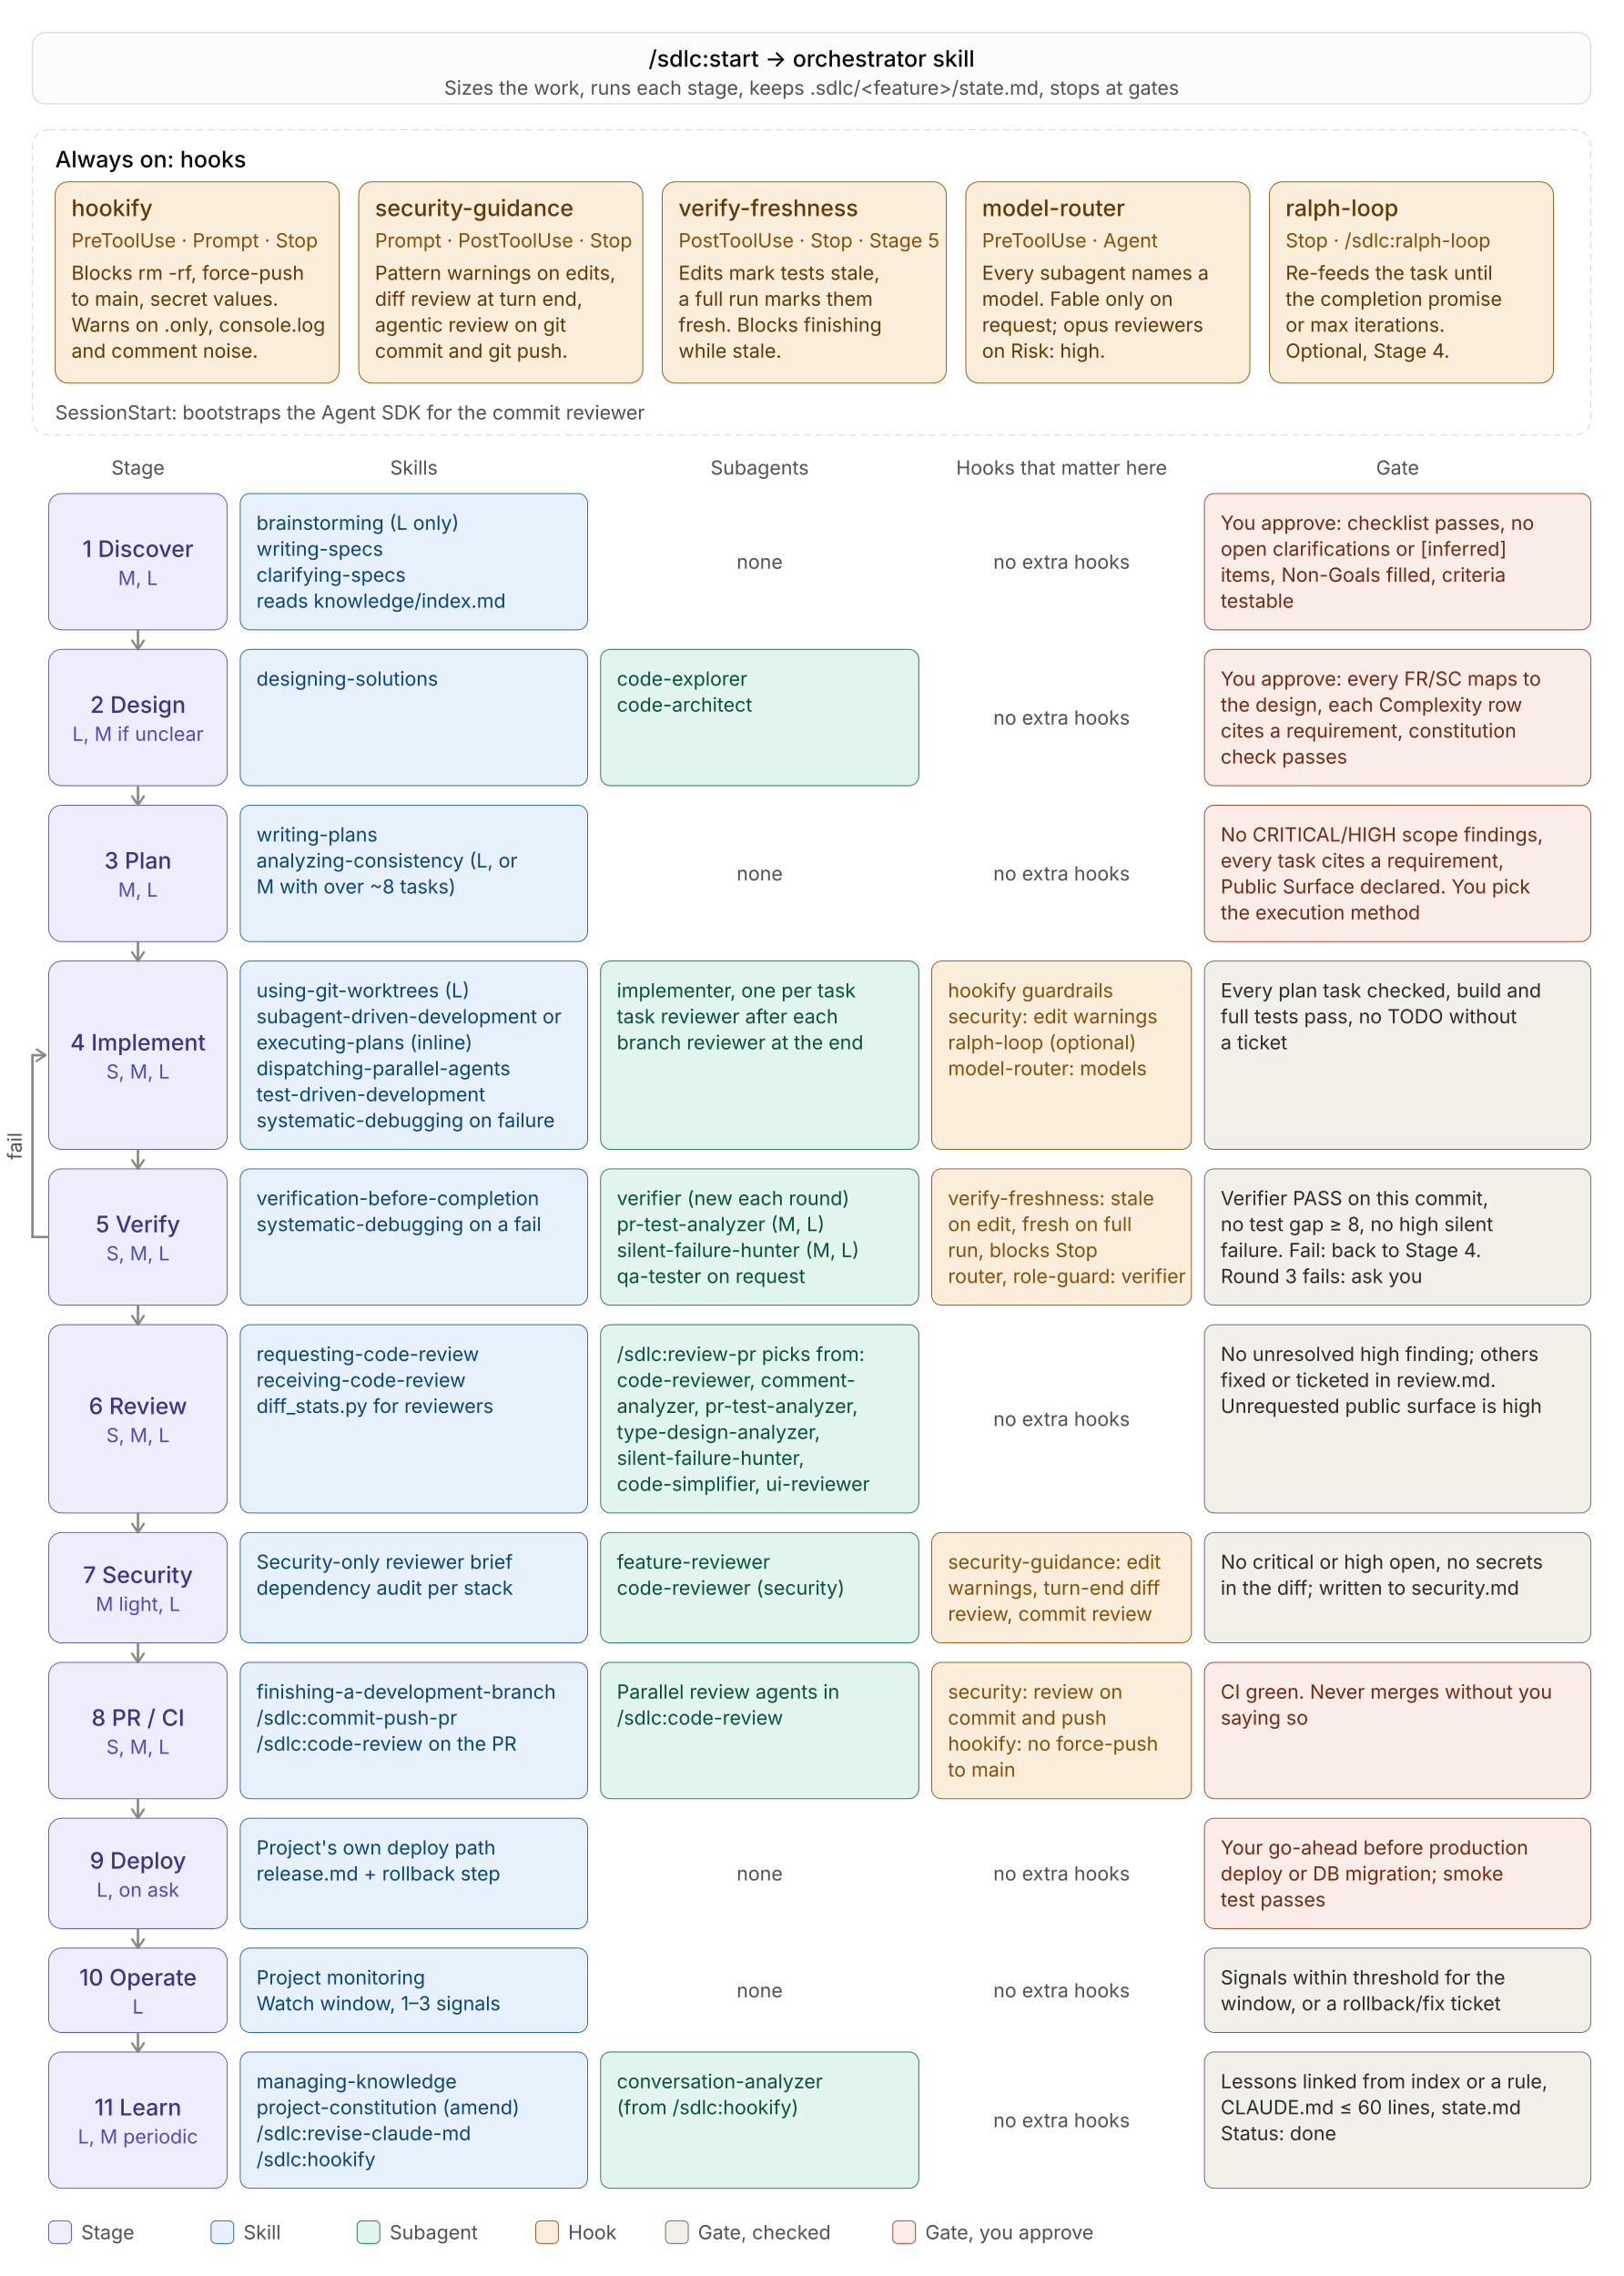
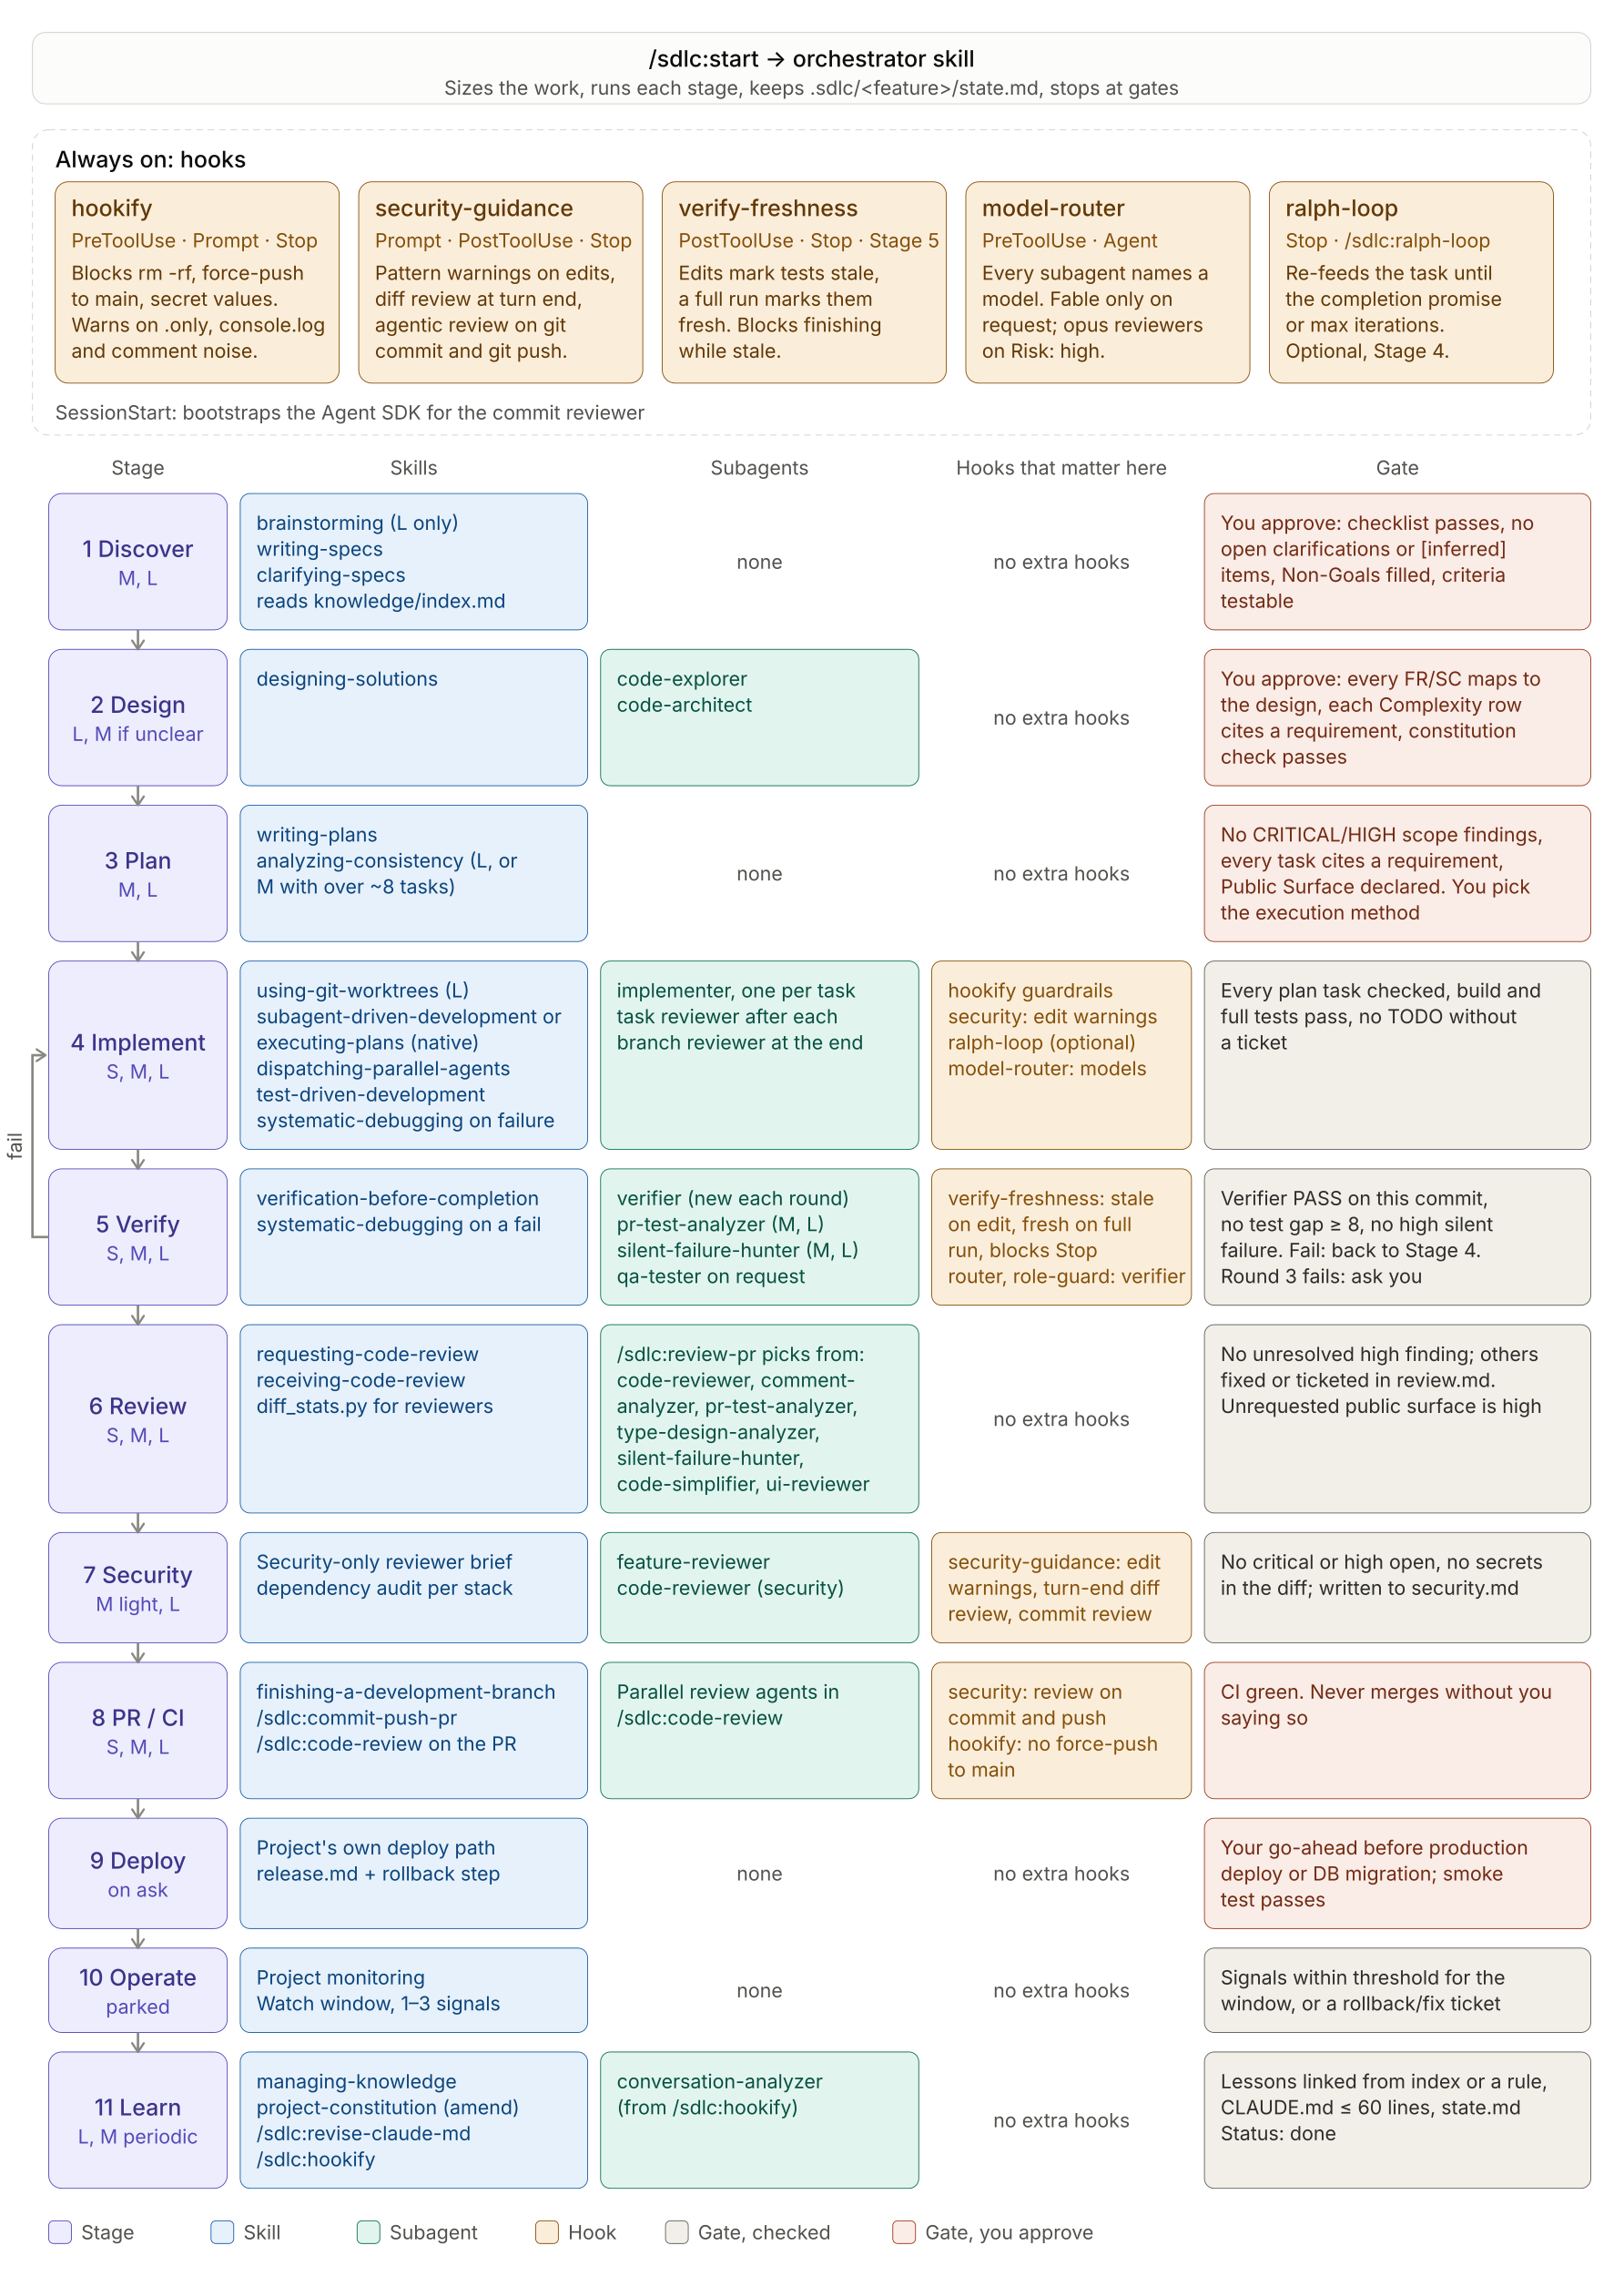
<svg xmlns="http://www.w3.org/2000/svg" width="100%" viewBox="0 0 1000 1402" role="img">
  <style>
text{font-family:anthropic-sans,-apple-system,"system-ui","Segoe UI",sans-serif;dominant-baseline:central;text-anchor:middle}
.a{fill:none;stroke:#898781;stroke-width:1.5}
.t{font-size:14px;font-weight:500;text-anchor:start}.s{font-size:12px;text-anchor:start}.c{text-anchor:middle!important}
.l{font-size:12px;fill:#52514e}.l[text-anchor=start]{text-anchor:start}
rect{stroke-width:.5}
.neutral rect{fill:#fcfcfb;stroke:rgba(11,11,11,.2)}.neutral .t{fill:#0b0b0b}.neutral .s{fill:#52514e}
.panel{fill:none;stroke:rgba(11,11,11,.2);stroke-dasharray:4 3}.panel+text{fill:#0b0b0b}
.stage rect{fill:#eeedfe;stroke:#534ab7}.stage .t{fill:#3c3489}.stage .s{fill:#534ab7}
.skill rect{fill:#e6f1fb;stroke:#185fa5}.skill .s{fill:#0c447c}
.agent rect{fill:#e1f5ee;stroke:#0f6e56}.agent .s{fill:#085041}
.hook rect{fill:#faeeda;stroke:#854f0b}.hook .t{fill:#633806}.hook .s{fill:#854f0b}
.gate rect{fill:#f1efe8;stroke:#5f5e5a}.gate .s{fill:#2c2c2a}
.approval rect{fill:#faece7;stroke:#993c1d}.approval .s{fill:#712b13}
@media (prefers-color-scheme:dark){
.a{stroke:#a09e96}.l{fill:#aaa8a2}
.neutral rect{fill:#262624;stroke:rgba(255,255,255,.2)}.neutral .t{fill:#f0efea}.neutral .s{fill:#aaa8a2}
.panel{stroke:rgba(255,255,255,.25)}.panel+text{fill:#f0efea}
.stage rect{fill:#26244a;stroke:#a098f0}.stage .t{fill:#cecbfa}.stage .s{fill:#a098f0}
.skill rect{fill:#102a44;stroke:#6aa8e6}.skill .s{fill:#b5d4f4}
.agent rect{fill:#0c3228;stroke:#5ac8a5}.agent .s{fill:#aae6d4}
.hook rect{fill:#3d2a10;stroke:#e0a04c}.hook .t{fill:#f5d9a8}.hook .s{fill:#e0a04c}
.gate rect{fill:#2e2d2a;stroke:#a09e96}.gate .s{fill:#d3d1c7}
.approval rect{fill:#401e14;stroke:#e68c6e}.approval .s{fill:#f5c8b9}
}
.hook .dim{fill:#633806}@media (prefers-color-scheme:dark){.hook .dim{fill:#f5d9a8}}</style>
  <defs>
    <marker id="arrow" viewBox="0 0 10 10" refX="8" refY="5" markerWidth="6" markerHeight="6" orient="auto-start-reverse">
      <path d="M2 1L8 5L2 9" fill="none" stroke="context-stroke" stroke-width="1.5" stroke-linecap="round" stroke-linejoin="round" />
    </marker>
  </defs>
  <g class="neutral">
    <rect x="20" y="20" width="960" height="44" rx="8" />
    <text class="t c" x="500" y="36">/sdlc:start → orchestrator skill</text>
    <text class="s c" x="500" y="54">Sizes the work, runs each stage, keeps .sdlc/&lt;feature&gt;/state.md, stops at gates</text>
  </g>
  <rect class="panel" x="20" y="80" width="960" height="188" rx="10" />
  <text class="t" x="34" y="98">Always on: hooks</text>
  <g class="hook">
    <rect x="34" y="112" width="175" height="124" rx="8" />
    <text class="t" x="44" y="128">hookify</text>
    <text class="s" x="44" y="148">PreToolUse · Prompt · Stop</text>
    <text class="s dim" x="44" y="168">Blocks rm -rf, force-push</text>
    <text class="s dim" x="44" y="184">to main, secret values.</text>
    <text class="s dim" x="44" y="200">Warns on .only, console.log</text>
    <text class="s dim" x="44" y="216">and comment noise.</text>
  </g>
  <g class="hook">
    <rect x="221" y="112" width="175" height="124" rx="8" />
    <text class="t" x="231" y="128">security-guidance</text>
    <text class="s" x="231" y="148">Prompt · PostToolUse · Stop</text>
    <text class="s dim" x="231" y="168">Pattern warnings on edits,</text>
    <text class="s dim" x="231" y="184">diff review at turn end,</text>
    <text class="s dim" x="231" y="200">agentic review on git</text>
    <text class="s dim" x="231" y="216">commit and git push.</text>
  </g>
  <g class="hook">
    <rect x="408" y="112" width="175" height="124" rx="8" />
    <text class="t" x="418" y="128">verify-freshness</text>
    <text class="s" x="418" y="148">PostToolUse · Stop · Stage 5</text>
    <text class="s dim" x="418" y="168">Edits mark tests stale,</text>
    <text class="s dim" x="418" y="184">a full run marks them</text>
    <text class="s dim" x="418" y="200">fresh. Blocks finishing</text>
    <text class="s dim" x="418" y="216">while stale.</text>
  </g>
  <g class="hook">
    <rect x="595" y="112" width="175" height="124" rx="8" />
    <text class="t" x="605" y="128">model-router</text>
    <text class="s" x="605" y="148">PreToolUse · Agent</text>
    <text class="s dim" x="605" y="168">Every subagent names a</text>
    <text class="s dim" x="605" y="184">model. Fable only on</text>
    <text class="s dim" x="605" y="200">request; opus reviewers</text>
    <text class="s dim" x="605" y="216">on Risk: high.</text>
  </g>
  <g class="hook">
    <rect x="782" y="112" width="175" height="124" rx="8" />
    <text class="t" x="792" y="128">ralph-loop</text>
    <text class="s" x="792" y="148">Stop · /sdlc:ralph-loop</text>
    <text class="s dim" x="792" y="168">Re-feeds the task until</text>
    <text class="s dim" x="792" y="184">the completion promise</text>
    <text class="s dim" x="792" y="200">or max iterations.</text>
    <text class="s dim" x="792" y="216">Optional, Stage 4.</text>
  </g>
  <text class="l" x="34" y="254" text-anchor="start">SessionStart: bootstraps the Agent SDK for the commit reviewer</text>
  <text class="l" x="85.0" y="288">Stage</text>
  <text class="l" x="255.0" y="288">Skills</text>
  <text class="l" x="468.0" y="288">Subagents</text>
  <text class="l" x="654.0" y="288">Hooks that matter here</text>
  <text class="l" x="861.0" y="288">Gate</text>
  <g class="stage">
    <rect x="30" y="304" width="110" height="84" rx="8" />
    <text class="t c" x="85.0" y="338">1 Discover</text>
    <text class="s c" x="85.0" y="356">M, L</text>
  </g>
  <g class="skill">
    <rect x="148" y="304" width="214" height="84" rx="6" />
    <text class="s" x="158" y="322">brainstorming (L only)</text>
    <text class="s" x="158" y="338">writing-specs</text>
    <text class="s" x="158" y="354">clarifying-specs</text>
    <text class="s" x="158" y="370">reads knowledge/index.md</text>
  </g>
  <text class="l" x="468.0" y="346">none</text>
  <text class="l" x="654.0" y="346">no extra hooks</text>
  <g class="approval">
    <rect x="742" y="304" width="238" height="84" rx="6" />
    <text class="s" x="752" y="322">You approve: checklist passes, no</text>
    <text class="s" x="752" y="338">open clarifications or [inferred]</text>
    <text class="s" x="752" y="354">items, Non-Goals filled, criteria</text>
    <text class="s" x="752" y="370">testable</text>
  </g>
  <g class="stage">
    <rect x="30" y="400" width="110" height="84" rx="8" />
    <text class="t c" x="85.0" y="434">2 Design</text>
    <text class="s c" x="85.0" y="452">L, M if unclear</text>
  </g>
  <line class="a" marker-end="url(#arrow)" x1="85.0" y1="388" x2="85.0" y2="400" />
  <g class="skill">
    <rect x="148" y="400" width="214" height="84" rx="6" />
    <text class="s" x="158" y="418">designing-solutions</text>
  </g>
  <g class="agent">
    <rect x="370" y="400" width="196" height="84" rx="6" />
    <text class="s" x="380" y="418">code-explorer</text>
    <text class="s" x="380" y="434">code-architect</text>
  </g>
  <text class="l" x="654.0" y="442">no extra hooks</text>
  <g class="approval">
    <rect x="742" y="400" width="238" height="84" rx="6" />
    <text class="s" x="752" y="418">You approve: every FR/SC maps to</text>
    <text class="s" x="752" y="434">the design, each Complexity row</text>
    <text class="s" x="752" y="450">cites a requirement, constitution</text>
    <text class="s" x="752" y="466">check passes</text>
  </g>
  <g class="stage">
    <rect x="30" y="496" width="110" height="84" rx="8" />
    <text class="t c" x="85.0" y="530">3 Plan</text>
    <text class="s c" x="85.0" y="548">M, L</text>
  </g>
  <line class="a" marker-end="url(#arrow)" x1="85.0" y1="484" x2="85.0" y2="496" />
  <g class="skill">
    <rect x="148" y="496" width="214" height="84" rx="6" />
    <text class="s" x="158" y="514">writing-plans</text>
    <text class="s" x="158" y="530">analyzing-consistency (L, or</text>
    <text class="s" x="158" y="546">M with over ~8 tasks)</text>
  </g>
  <text class="l" x="468.0" y="538">none</text>
  <text class="l" x="654.0" y="538">no extra hooks</text>
  <g class="approval">
    <rect x="742" y="496" width="238" height="84" rx="6" />
    <text class="s" x="752" y="514">No CRITICAL/HIGH scope findings,</text>
    <text class="s" x="752" y="530">every task cites a requirement,</text>
    <text class="s" x="752" y="546">Public Surface declared. You pick</text>
    <text class="s" x="752" y="562">the execution method</text>
  </g>
  <g class="stage">
    <rect x="30" y="592" width="110" height="116" rx="8" />
    <text class="t c" x="85.0" y="642">4 Implement</text>
    <text class="s c" x="85.0" y="660">S, M, L</text>
  </g>
  <line class="a" marker-end="url(#arrow)" x1="85.0" y1="580" x2="85.0" y2="592" />
  <g class="skill">
    <rect x="148" y="592" width="214" height="116" rx="6" />
    <text class="s" x="158" y="610">using-git-worktrees (L)</text>
    <text class="s" x="158" y="626">subagent-driven-development or</text>
-     <text class="s" x="158" y="642">executing-plans (inline)</text>
+     <text class="s" x="158" y="642">executing-plans (native)</text>
    <text class="s" x="158" y="658">dispatching-parallel-agents</text>
    <text class="s" x="158" y="674">test-driven-development</text>
    <text class="s" x="158" y="690">systematic-debugging on failure</text>
  </g>
  <g class="agent">
    <rect x="370" y="592" width="196" height="116" rx="6" />
    <text class="s" x="380" y="610">implementer, one per task</text>
    <text class="s" x="380" y="626">task reviewer after each</text>
    <text class="s" x="380" y="642">branch reviewer at the end</text>
  </g>
  <g class="hook">
    <rect x="574" y="592" width="160" height="116" rx="6" />
    <text class="s" x="584" y="610">hookify guardrails</text>
    <text class="s" x="584" y="626">security: edit warnings</text>
    <text class="s" x="584" y="642">ralph-loop (optional)</text>
    <text class="s" x="584" y="658">model-router: models</text>
  </g>
  <g class="gate">
    <rect x="742" y="592" width="238" height="116" rx="6" />
    <text class="s" x="752" y="610">Every plan task checked, build and</text>
    <text class="s" x="752" y="626">full tests pass, no TODO without</text>
    <text class="s" x="752" y="642">a ticket</text>
  </g>
  <g class="stage">
    <rect x="30" y="720" width="110" height="84" rx="8" />
    <text class="t c" x="85.0" y="754">5 Verify</text>
    <text class="s c" x="85.0" y="772">S, M, L</text>
  </g>
  <line class="a" marker-end="url(#arrow)" x1="85.0" y1="708" x2="85.0" y2="720" />
  <g class="skill">
    <rect x="148" y="720" width="214" height="84" rx="6" />
    <text class="s" x="158" y="738">verification-before-completion</text>
    <text class="s" x="158" y="754">systematic-debugging on a fail</text>
  </g>
  <g class="agent">
    <rect x="370" y="720" width="196" height="84" rx="6" />
    <text class="s" x="380" y="738">verifier (new each round)</text>
    <text class="s" x="380" y="754">pr-test-analyzer (M, L)</text>
    <text class="s" x="380" y="770">silent-failure-hunter (M, L)</text>
    <text class="s" x="380" y="786">qa-tester on request</text>
  </g>
  <g class="hook">
    <rect x="574" y="720" width="160" height="84" rx="6" />
    <text class="s" x="584" y="738">verify-freshness: stale</text>
    <text class="s" x="584" y="754">on edit, fresh on full</text>
    <text class="s" x="584" y="770">run, blocks Stop</text>
    <text class="s" x="584" y="786">router, role-guard: verifier</text>
  </g>
  <g class="gate">
    <rect x="742" y="720" width="238" height="84" rx="6" />
    <text class="s" x="752" y="738">Verifier PASS on this commit,</text>
    <text class="s" x="752" y="754">no test gap ≥ 8, no high silent</text>
    <text class="s" x="752" y="770">failure. Fail: back to Stage 4.</text>
    <text class="s" x="752" y="786">Round 3 fails: ask you</text>
  </g>
  <g class="stage">
    <rect x="30" y="816" width="110" height="116" rx="8" />
    <text class="t c" x="85.0" y="866">6 Review</text>
    <text class="s c" x="85.0" y="884">S, M, L</text>
  </g>
  <line class="a" marker-end="url(#arrow)" x1="85.0" y1="804" x2="85.0" y2="816" />
  <g class="skill">
    <rect x="148" y="816" width="214" height="116" rx="6" />
    <text class="s" x="158" y="834">requesting-code-review</text>
    <text class="s" x="158" y="850">receiving-code-review</text>
    <text class="s" x="158" y="866">diff_stats.py for reviewers</text>
  </g>
  <g class="agent">
    <rect x="370" y="816" width="196" height="116" rx="6" />
    <text class="s" x="380" y="834">/sdlc:review-pr picks from:</text>
    <text class="s" x="380" y="850">code-reviewer, comment-</text>
    <text class="s" x="380" y="866">analyzer, pr-test-analyzer,</text>
    <text class="s" x="380" y="882">type-design-analyzer,</text>
    <text class="s" x="380" y="898">silent-failure-hunter,</text>
    <text class="s" x="380" y="914">code-simplifier, ui-reviewer</text>
  </g>
  <text class="l" x="654.0" y="874">no extra hooks</text>
  <g class="gate">
    <rect x="742" y="816" width="238" height="116" rx="6" />
    <text class="s" x="752" y="834">No unresolved high finding; others</text>
    <text class="s" x="752" y="850">fixed or ticketed in review.md.</text>
    <text class="s" x="752" y="866">Unrequested public surface is high</text>
  </g>
  <g class="stage">
    <rect x="30" y="944" width="110" height="68" rx="8" />
    <text class="t c" x="85.0" y="970">7 Security</text>
    <text class="s c" x="85.0" y="988">M light, L</text>
  </g>
  <line class="a" marker-end="url(#arrow)" x1="85.0" y1="932" x2="85.0" y2="944" />
  <g class="skill">
    <rect x="148" y="944" width="214" height="68" rx="6" />
    <text class="s" x="158" y="962">Security-only reviewer brief</text>
    <text class="s" x="158" y="978">dependency audit per stack</text>
  </g>
  <g class="agent">
    <rect x="370" y="944" width="196" height="68" rx="6" />
    <text class="s" x="380" y="962">feature-reviewer</text>
    <text class="s" x="380" y="978">code-reviewer (security)</text>
  </g>
  <g class="hook">
    <rect x="574" y="944" width="160" height="68" rx="6" />
    <text class="s" x="584" y="962">security-guidance: edit</text>
    <text class="s" x="584" y="978">warnings, turn-end diff</text>
    <text class="s" x="584" y="994">review, commit review</text>
  </g>
  <g class="gate">
    <rect x="742" y="944" width="238" height="68" rx="6" />
    <text class="s" x="752" y="962">No critical or high open, no secrets</text>
    <text class="s" x="752" y="978">in the diff; written to security.md</text>
  </g>
  <g class="stage">
    <rect x="30" y="1024" width="110" height="84" rx="8" />
    <text class="t c" x="85.0" y="1058">8 PR / CI</text>
    <text class="s c" x="85.0" y="1076">S, M, L</text>
  </g>
  <line class="a" marker-end="url(#arrow)" x1="85.0" y1="1012" x2="85.0" y2="1024" />
  <g class="skill">
    <rect x="148" y="1024" width="214" height="84" rx="6" />
    <text class="s" x="158" y="1042">finishing-a-development-branch</text>
    <text class="s" x="158" y="1058">/sdlc:commit-push-pr</text>
    <text class="s" x="158" y="1074">/sdlc:code-review on the PR</text>
  </g>
  <g class="agent">
    <rect x="370" y="1024" width="196" height="84" rx="6" />
    <text class="s" x="380" y="1042">Parallel review agents in</text>
    <text class="s" x="380" y="1058">/sdlc:code-review</text>
  </g>
  <g class="hook">
    <rect x="574" y="1024" width="160" height="84" rx="6" />
    <text class="s" x="584" y="1042">security: review on</text>
    <text class="s" x="584" y="1058">commit and push</text>
    <text class="s" x="584" y="1074">hookify: no force-push</text>
    <text class="s" x="584" y="1090">to main</text>
  </g>
  <g class="approval">
    <rect x="742" y="1024" width="238" height="84" rx="6" />
    <text class="s" x="752" y="1042">CI green. Never merges without you</text>
    <text class="s" x="752" y="1058">saying so</text>
  </g>
  <g class="stage">
    <rect x="30" y="1120" width="110" height="68" rx="8" />
    <text class="t c" x="85.0" y="1146">9 Deploy</text>
-     <text class="s c" x="85.0" y="1164">L, on ask</text>
+     <text class="s c" x="85.0" y="1164">on ask</text>
  </g>
  <line class="a" marker-end="url(#arrow)" x1="85.0" y1="1108" x2="85.0" y2="1120" />
  <g class="skill">
    <rect x="148" y="1120" width="214" height="68" rx="6" />
    <text class="s" x="158" y="1138">Project's own deploy path</text>
    <text class="s" x="158" y="1154">release.md + rollback step</text>
  </g>
  <text class="l" x="468.0" y="1154">none</text>
  <text class="l" x="654.0" y="1154">no extra hooks</text>
  <g class="approval">
    <rect x="742" y="1120" width="238" height="68" rx="6" />
    <text class="s" x="752" y="1138">Your go-ahead before production</text>
    <text class="s" x="752" y="1154">deploy or DB migration; smoke</text>
    <text class="s" x="752" y="1170">test passes</text>
  </g>
  <g class="stage">
    <rect x="30" y="1200" width="110" height="52" rx="8" />
    <text class="t c" x="85.0" y="1218">10 Operate</text>
-     <text class="s c" x="85.0" y="1236">L</text>
+     <text class="s c" x="85.0" y="1236">parked</text>
  </g>
  <line class="a" marker-end="url(#arrow)" x1="85.0" y1="1188" x2="85.0" y2="1200" />
  <g class="skill">
    <rect x="148" y="1200" width="214" height="52" rx="6" />
    <text class="s" x="158" y="1218">Project monitoring</text>
    <text class="s" x="158" y="1234">Watch window, 1–3 signals</text>
  </g>
  <text class="l" x="468.0" y="1226">none</text>
  <text class="l" x="654.0" y="1226">no extra hooks</text>
  <g class="gate">
    <rect x="742" y="1200" width="238" height="52" rx="6" />
    <text class="s" x="752" y="1218">Signals within threshold for the</text>
    <text class="s" x="752" y="1234">window, or a rollback/fix ticket</text>
  </g>
  <g class="stage">
    <rect x="30" y="1264" width="110" height="84" rx="8" />
    <text class="t c" x="85.0" y="1298">11 Learn</text>
    <text class="s c" x="85.0" y="1316">L, M periodic</text>
  </g>
  <line class="a" marker-end="url(#arrow)" x1="85.0" y1="1252" x2="85.0" y2="1264" />
  <g class="skill">
    <rect x="148" y="1264" width="214" height="84" rx="6" />
    <text class="s" x="158" y="1282">managing-knowledge</text>
    <text class="s" x="158" y="1298">project-constitution (amend)</text>
    <text class="s" x="158" y="1314">/sdlc:revise-claude-md</text>
    <text class="s" x="158" y="1330">/sdlc:hookify</text>
  </g>
  <g class="agent">
    <rect x="370" y="1264" width="196" height="84" rx="6" />
    <text class="s" x="380" y="1282">conversation-analyzer</text>
    <text class="s" x="380" y="1298">(from /sdlc:hookify)</text>
  </g>
  <text class="l" x="654.0" y="1306">no extra hooks</text>
  <g class="gate">
    <rect x="742" y="1264" width="238" height="84" rx="6" />
    <text class="s" x="752" y="1282">Lessons linked from index or a rule,</text>
    <text class="s" x="752" y="1298">CLAUDE.md ≤ 60 lines, state.md</text>
    <text class="s" x="752" y="1314">Status: done</text>
  </g>
  <path class="a loop" marker-end="url(#arrow)" d="M30 762 L20 762 L20 650 L28 650" />
  <text class="l" transform="rotate(-90 9 706)" x="9" y="706">fail</text>
  <g class="stage">
    <rect x="30" y="1368" width="14" height="14" rx="3" />
  </g>
  <text class="l" text-anchor="start" x="50" y="1375">Stage</text>
  <g class="skill">
    <rect x="130" y="1368" width="14" height="14" rx="3" />
  </g>
  <text class="l" text-anchor="start" x="150" y="1375">Skill</text>
  <g class="agent">
    <rect x="220" y="1368" width="14" height="14" rx="3" />
  </g>
  <text class="l" text-anchor="start" x="240" y="1375">Subagent</text>
  <g class="hook">
    <rect x="330" y="1368" width="14" height="14" rx="3" />
  </g>
  <text class="l" text-anchor="start" x="350" y="1375">Hook</text>
  <g class="gate">
    <rect x="410" y="1368" width="14" height="14" rx="3" />
  </g>
  <text class="l" text-anchor="start" x="430" y="1375">Gate, checked</text>
  <g class="approval">
    <rect x="550" y="1368" width="14" height="14" rx="3" />
  </g>
  <text class="l" text-anchor="start" x="570" y="1375">Gate, you approve</text>
</svg>
